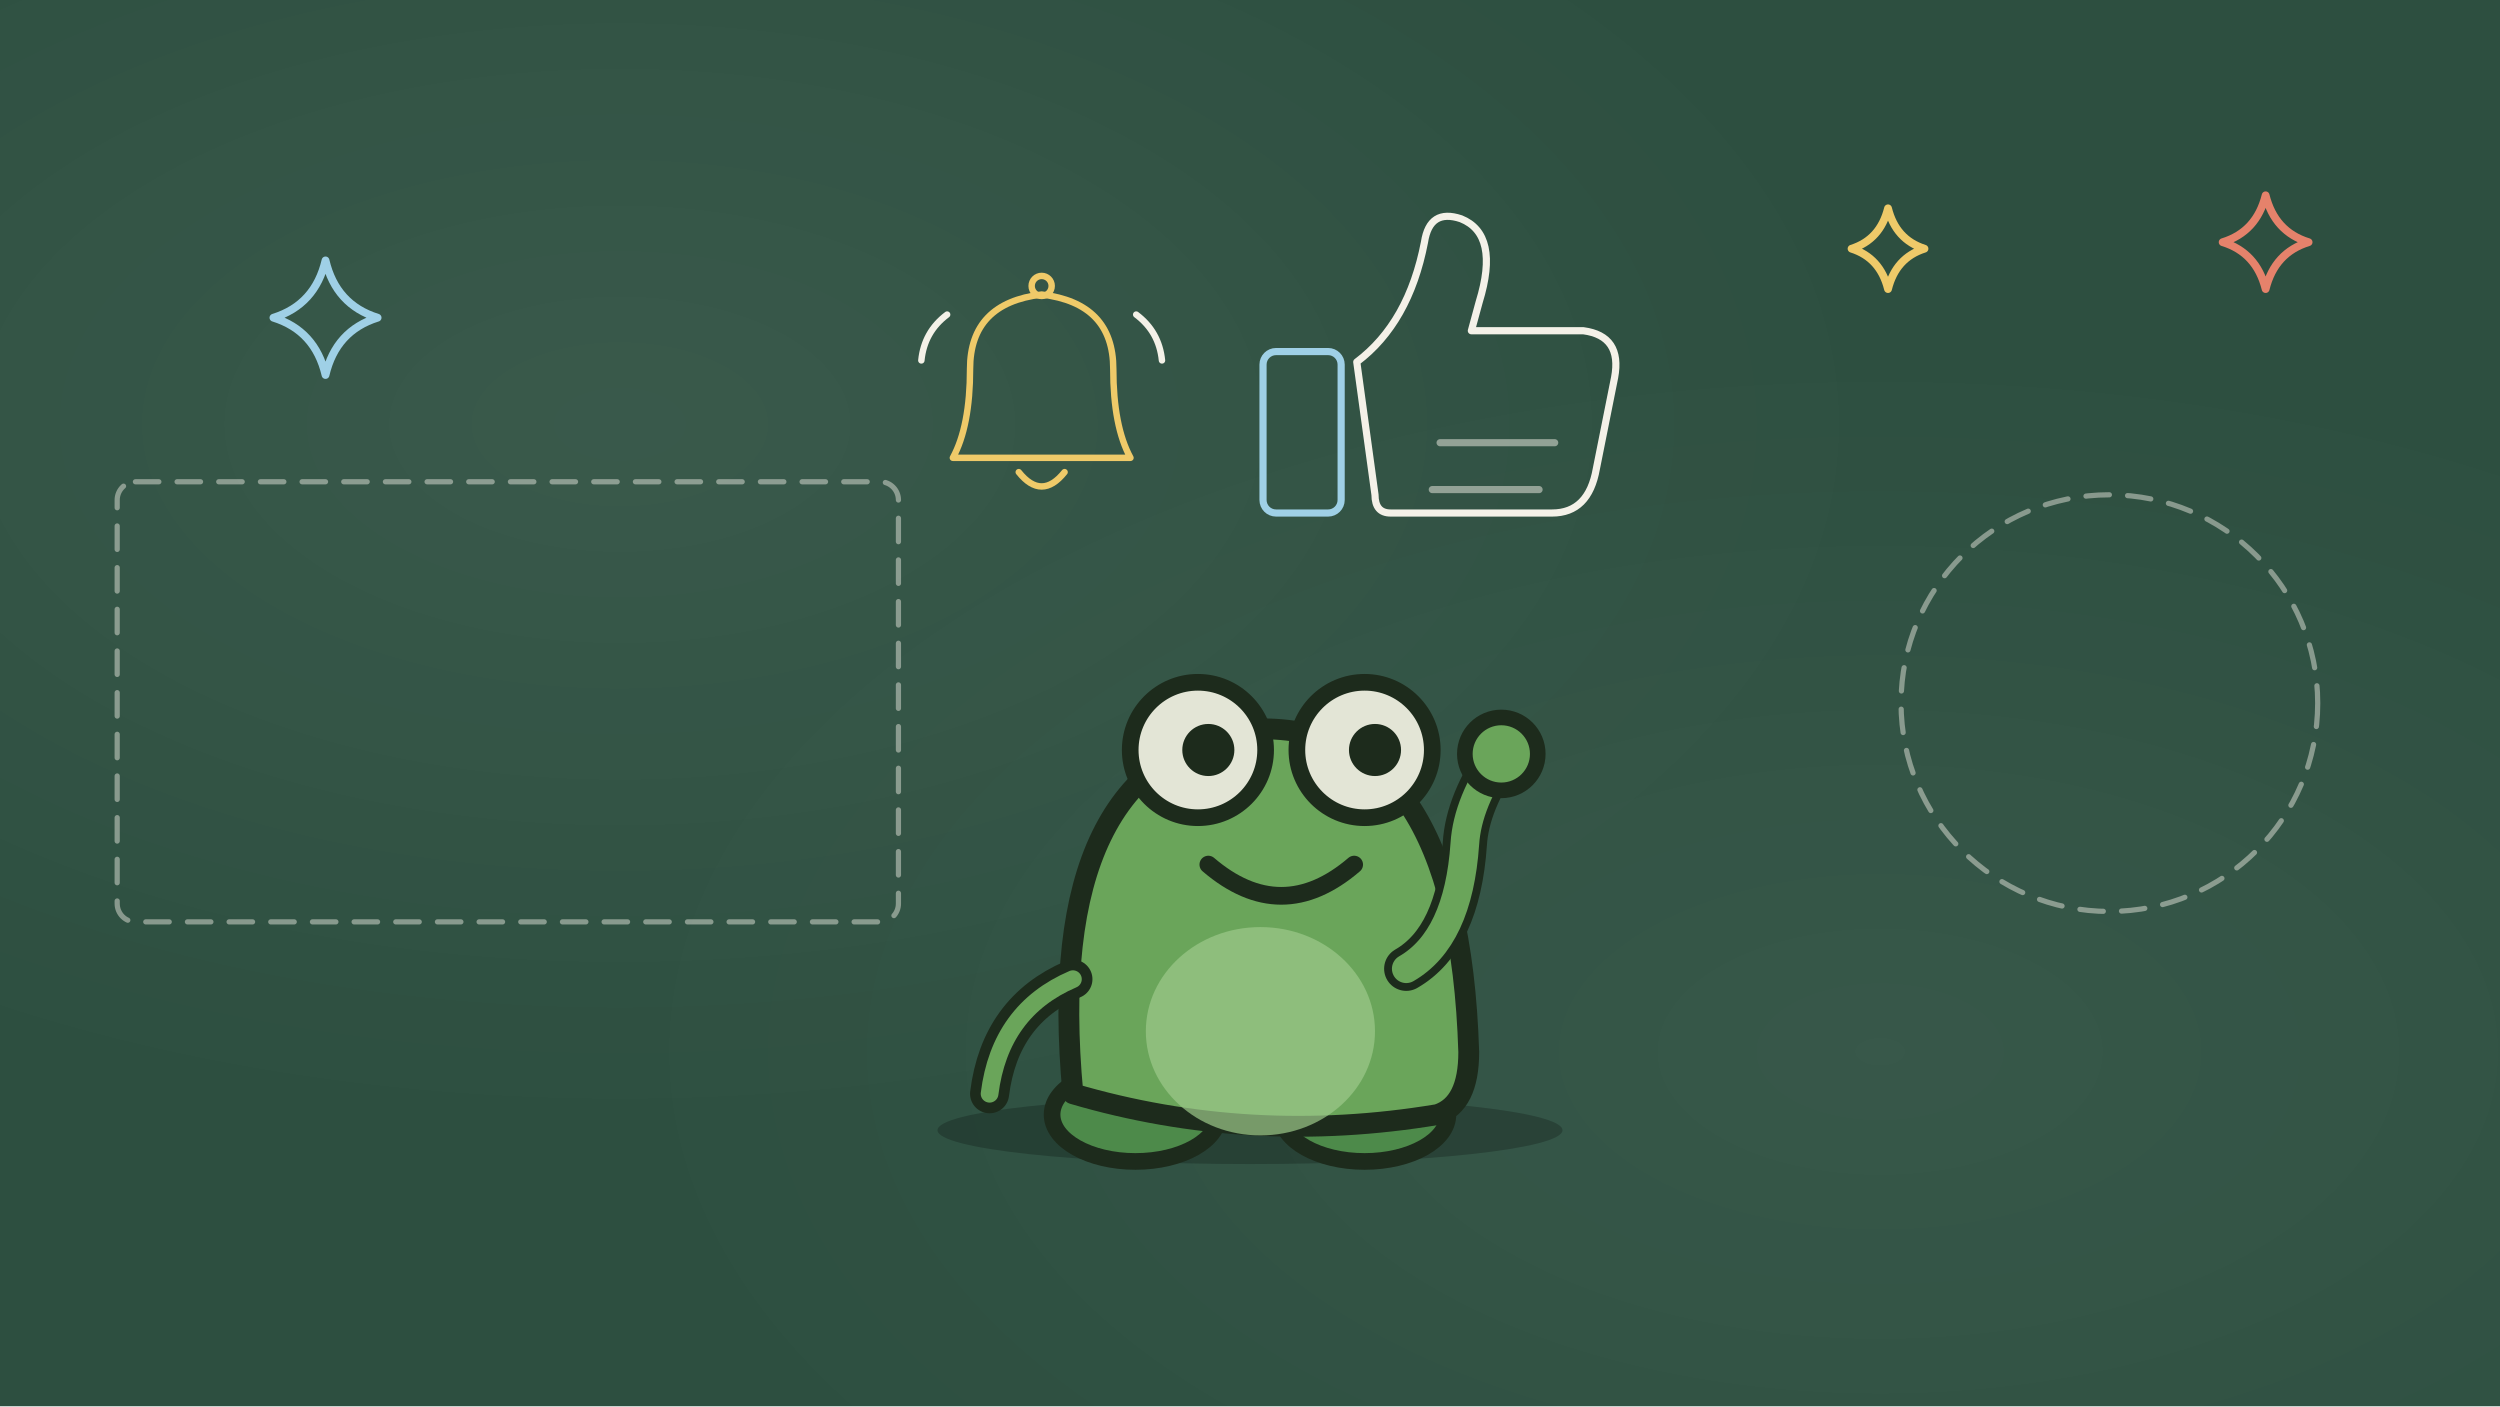
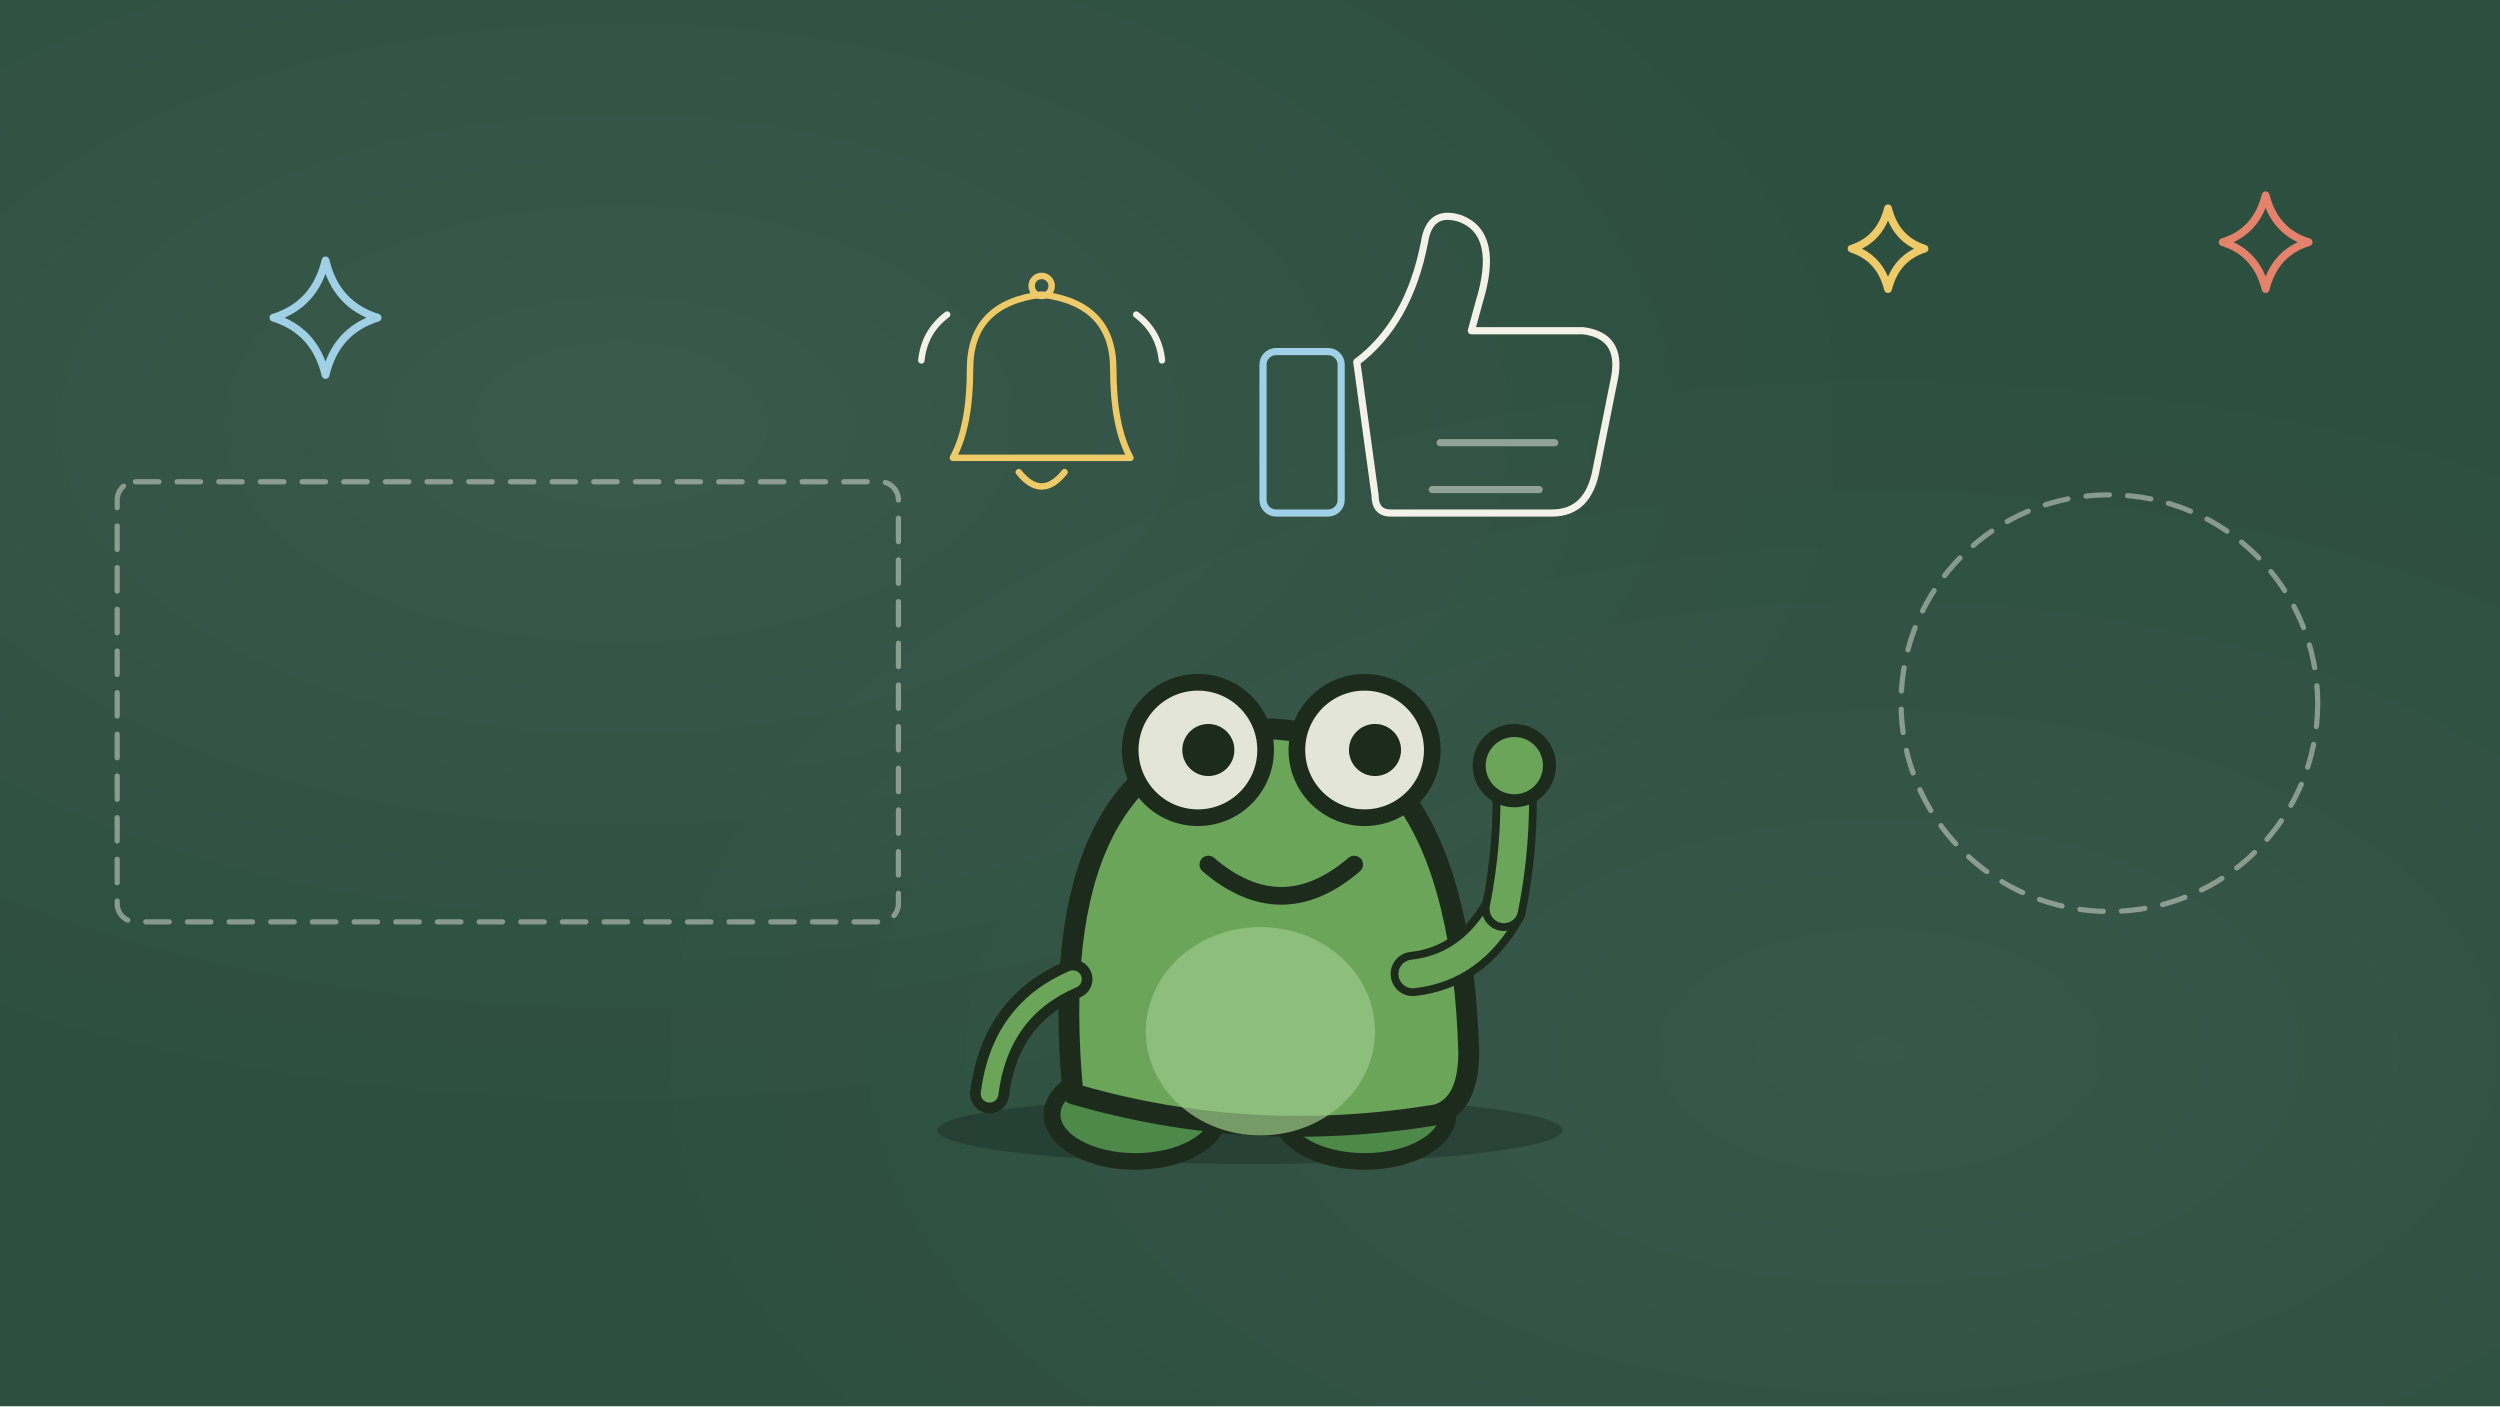
<svg xmlns="http://www.w3.org/2000/svg" viewBox="0 0 1920 1080" width="1920" height="1080">
  <defs>
    <radialGradient id="ost1" cx=".25" cy=".3" r=".5">
      <stop offset="0" stop-color="#fff" stop-opacity=".06" />
      <stop offset="1" stop-color="#fff" stop-opacity="0" />
    </radialGradient>
    <radialGradient id="ost2" cx=".75" cy=".75" r=".5">
      <stop offset="0" stop-color="#fff" stop-opacity=".05" />
      <stop offset="1" stop-color="#fff" stop-opacity="0" />
    </radialGradient>
  </defs>
  <rect width="1920" height="1080" fill="#2D4F40" />
  <rect width="1920" height="1080" fill="url(#ost1)" />
  <rect width="1920" height="1080" fill="url(#ost2)" />
  <ellipse cx="960" cy="868" rx="240" ry="26" fill="#000" opacity=".22" />
  <g id="mv-glint-s1" fill="none" stroke="#9fd0e6" stroke-width="6" stroke-linecap="round" stroke-linejoin="round">
    <path d="M250 200 q8 34 40 44 q-32 10 -40 44 q-8 -34 -40 -44 q32 -10 40 -44z" />
  </g>
  <g id="mv-glint-s2" fill="none" stroke="#e5826b" stroke-width="6" stroke-linecap="round" stroke-linejoin="round">
    <path d="M1740 150 q7 28 33 36 q-26 8 -33 36 q-7 -28 -33 -36 q26 -8 33 -36z" />
  </g>
  <g id="mv-glint-s3" fill="none" stroke="#efca69" stroke-width="6" stroke-linecap="round" stroke-linejoin="round">
    <path d="M1450 160 q6 24 28 31 q-22 7 -28 31 q-6 -24 -28 -31 q22 -7 28 -31z" />
  </g>
  <g id="slot-frames" fill="none" stroke="#f4f1e8" stroke-width="4" stroke-dasharray="18 14" stroke-linecap="round" opacity=".45">
    <rect x="90" y="370" width="600" height="338" rx="14" />
    <circle cx="1620" cy="540" r="160" />
  </g>
  <g id="mv-bell-notify" transform="translate(800 290) scale(1.1)" fill="none" stroke="#efca69" stroke-width="4.5" stroke-linecap="round" stroke-linejoin="round">
    <path d="M-62 56 q12 -22 12 -62 q0 -46 50 -52 q50 6 50 52 q0 40 12 62z" />
    <path d="M-16 66 q16 20 32 0" />
    <circle cx="0" cy="-64" r="7" />
    <path d="M66 -44 q16 12 18 32 M-66 -44 q-16 12 -18 32" stroke="#f4f1e8" />
  </g>
  <g id="mv-hand-like" transform="translate(1100 300) scale(1)" fill="none" stroke="#f4f1e8" stroke-width="5.5" stroke-linecap="round" stroke-linejoin="round">
    <rect x="-130" y="-30" width="60" height="124" rx="10" stroke="#9fd0e6" />
    <path d="M-58 -22 q40 -30 52 -92 q4 -26 28 -18 q30 12 14 64 l-6 22 h86 q30 4 24 36 l-14 70 q-6 34 -34 34 h-124 q-12 0 -12 -14z" />
    <path d="M6 40 h88 M0 76 h82" opacity=".5" />
  </g>
  <g id="mv-breathe-frog" transform="translate(960 840) scale(4)" stroke="#1d2b1c" stroke-linejoin="round" stroke-linecap="round">
    <ellipse cx="-22" cy="4" rx="16" ry="9" fill="#4d8a4a" stroke-width="3.2" />
    <ellipse cx="22" cy="4" rx="16" ry="9" fill="#4d8a4a" stroke-width="3.2" />
    <path d="M-34 0 q-6 -64 34 -70 q40 -2 42 62 q0 10 -6 12 q-36 6 -70 -4z" fill="#6aa55a" stroke-width="4" />
    <ellipse cx="2" cy="-12" rx="22" ry="20" fill="#9cc98a" stroke="none" opacity=".7" />
    <circle cx="-10" cy="-66" r="13" fill="#e3e5d6" stroke-width="3.2" />
    <circle cx="-8" cy="-66" r="5" fill="#1d2b1c" stroke="none" />
    <circle cx="22" cy="-66" r="13" fill="#e3e5d6" stroke-width="3.2" />
    <circle cx="24" cy="-66" r="5" fill="#1d2b1c" stroke="none" />
    <path d="M-8 -44 q14 12 28 0" fill="none" stroke-width="3.4" />
    <path d="M-34 -22 q-14 6 -16 22" fill="none" stroke-width="7.5" />
    <path d="M-34 -22 q-14 6 -16 22" fill="none" stroke="#6aa55a" stroke-width="3.4" />
  </g>
-   <g id="mv-joint-wave" data-pivot="1080 744" data-amp="22" data-per=".3" stroke="#1d2b1c" stroke-linecap="round" stroke-linejoin="round">
-     <path d="M1080 744 q40 -23 45 -96 q2 -32 28 -69" fill="none" stroke-width="34" />
-     <path d="M1080 744 q40 -23 45 -96 q2 -32 28 -69" fill="none" stroke="#6aa55a" stroke-width="22" />
-     <circle cx="1153" cy="579" r="28" fill="#6aa55a" stroke-width="12" />
-     <circle cx="1153" cy="579" r="18" fill="#6aa55a" stroke="none" />
+   <g id="upper-arm" stroke="#1d2b1c" stroke-linecap="round" stroke-linejoin="round" fill="none">
+     <path d="M1085 748 q45 -5 70 -50" stroke-width="34" />
+     <path d="M1085 748 q45 -5 70 -50" stroke="#6aa55a" stroke-width="22" />
+   </g>
+   <g id="mv-joint-wave" data-pivot="1155 698" data-amp="18" data-per=".35" stroke="#1d2b1c" stroke-linecap="round" stroke-linejoin="round">
+     <path d="M1155 698 q10 -50 8 -100" fill="none" stroke-width="34" />
+     <path d="M1155 698 q10 -50 8 -100" fill="none" stroke="#6aa55a" stroke-width="22" />
+     <circle cx="1163" cy="588" r="27" fill="#6aa55a" stroke-width="10" />
  </g>
</svg>
